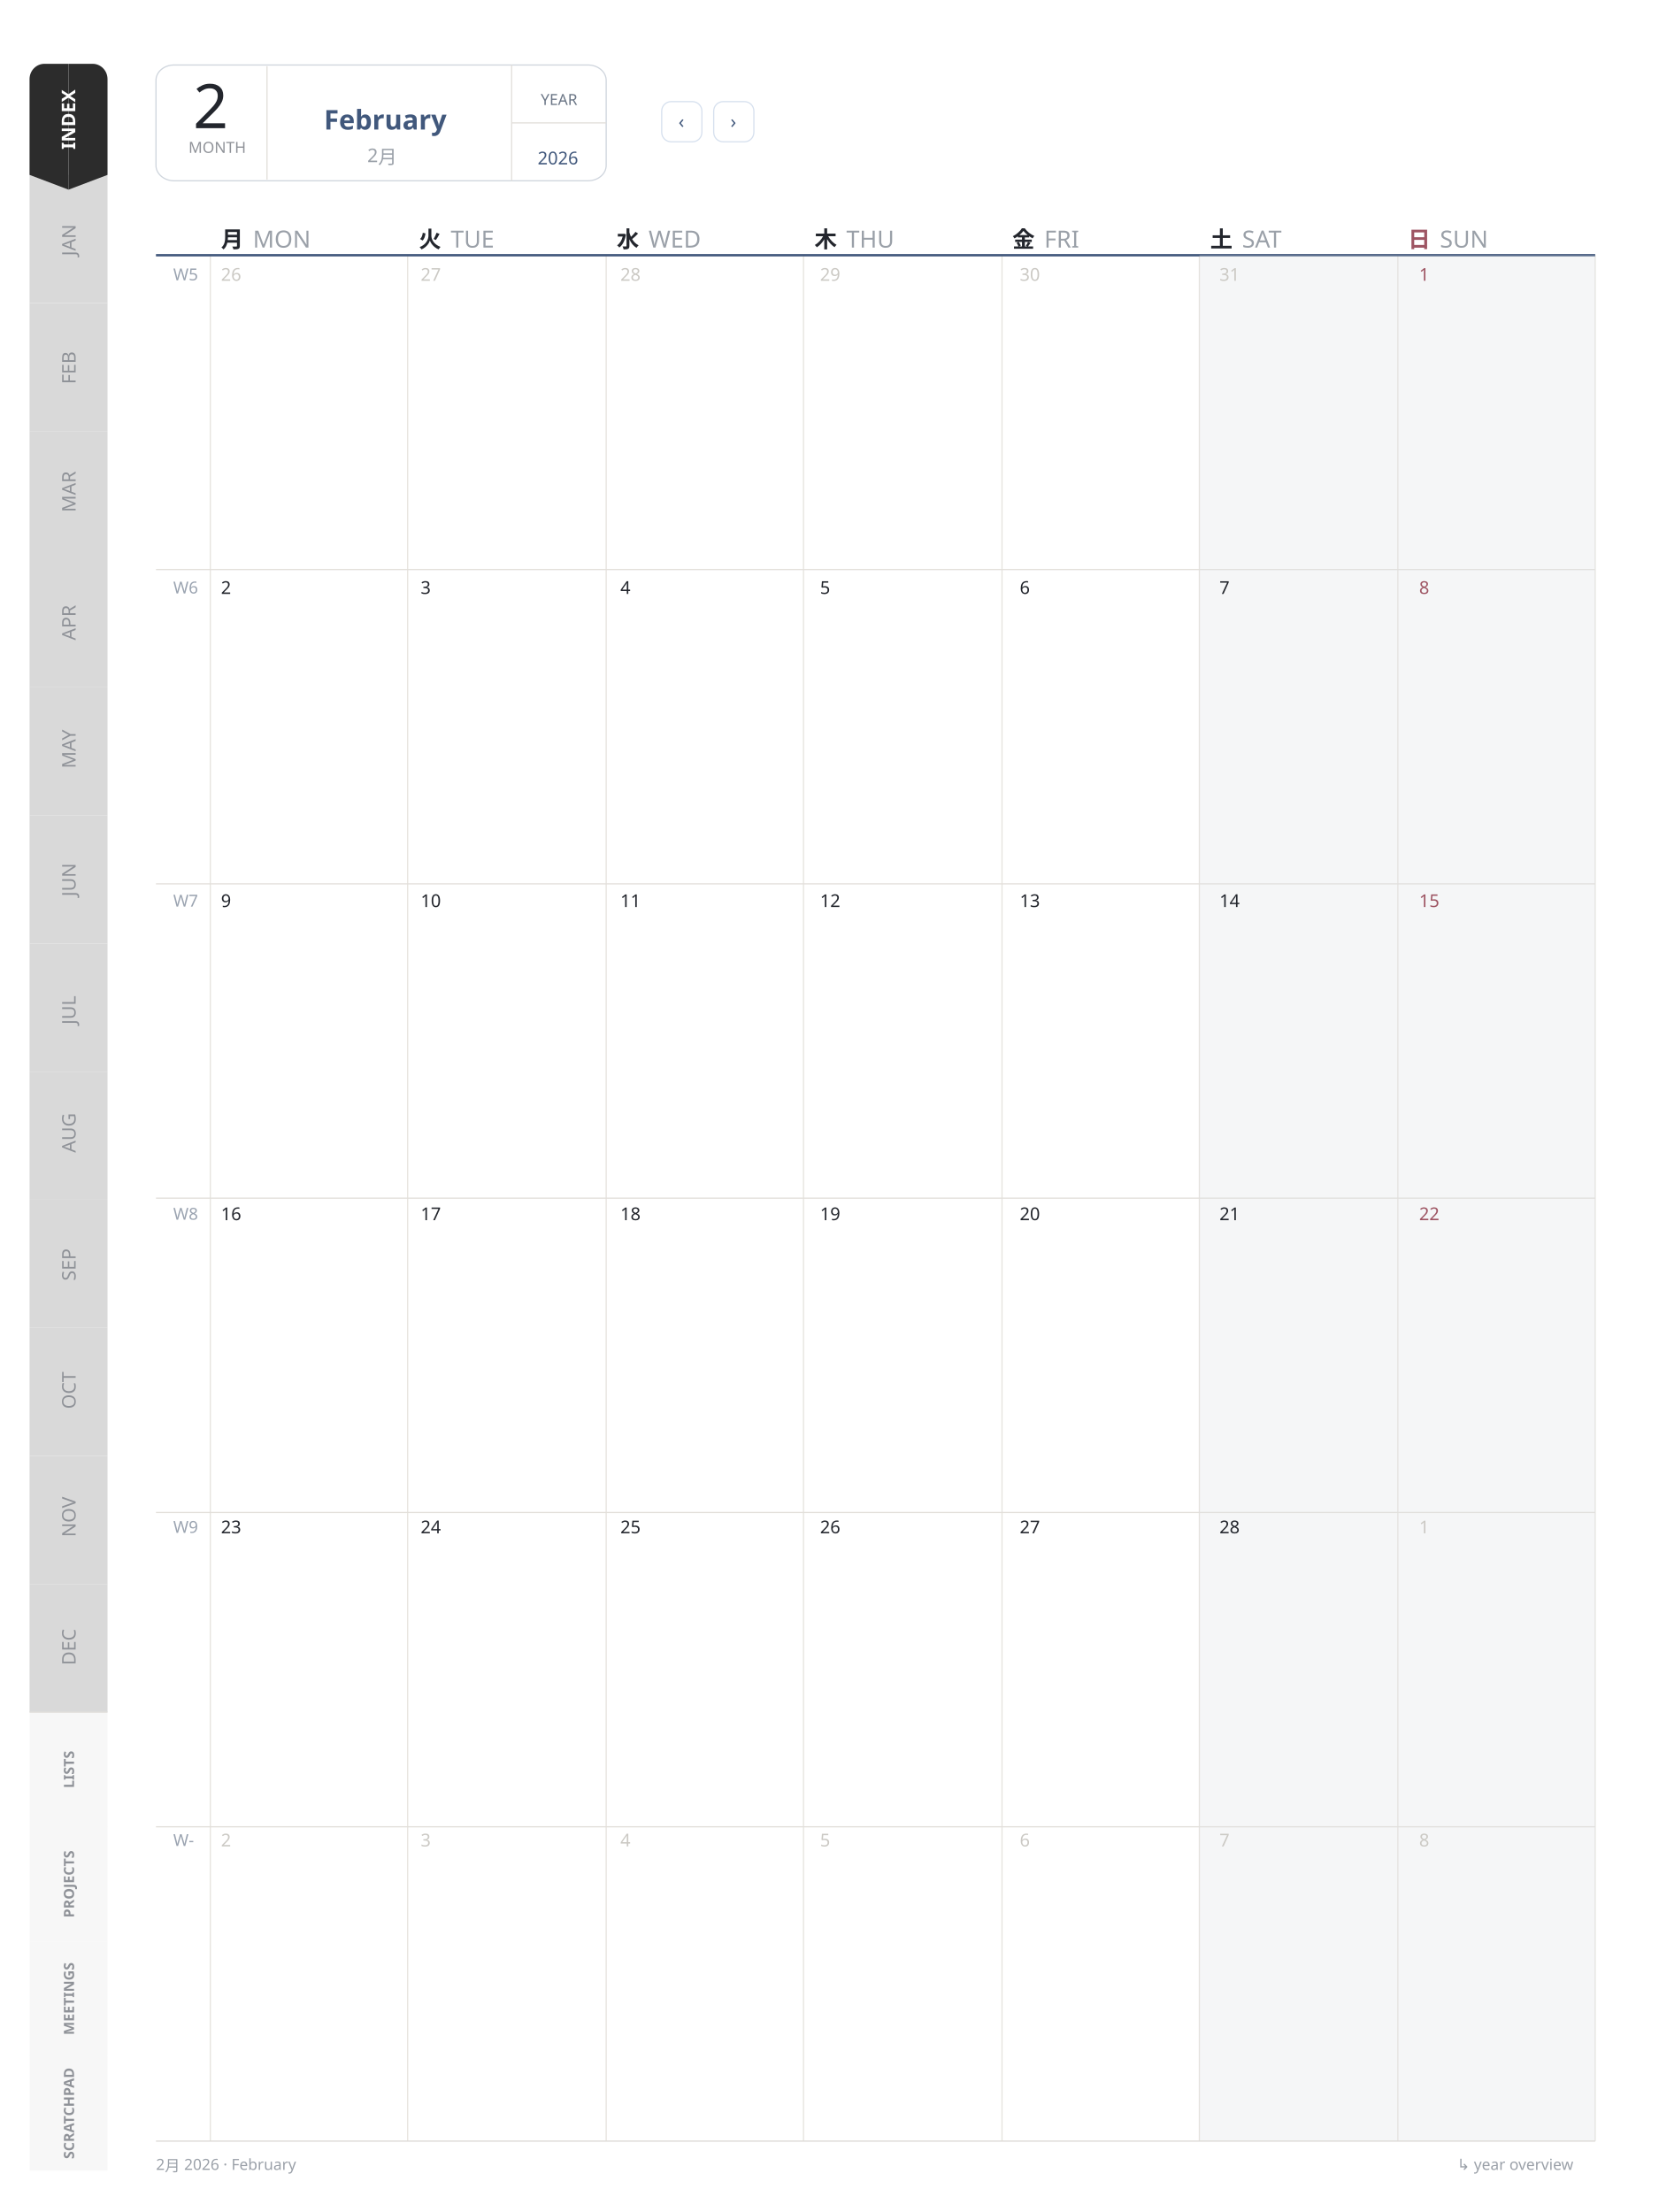
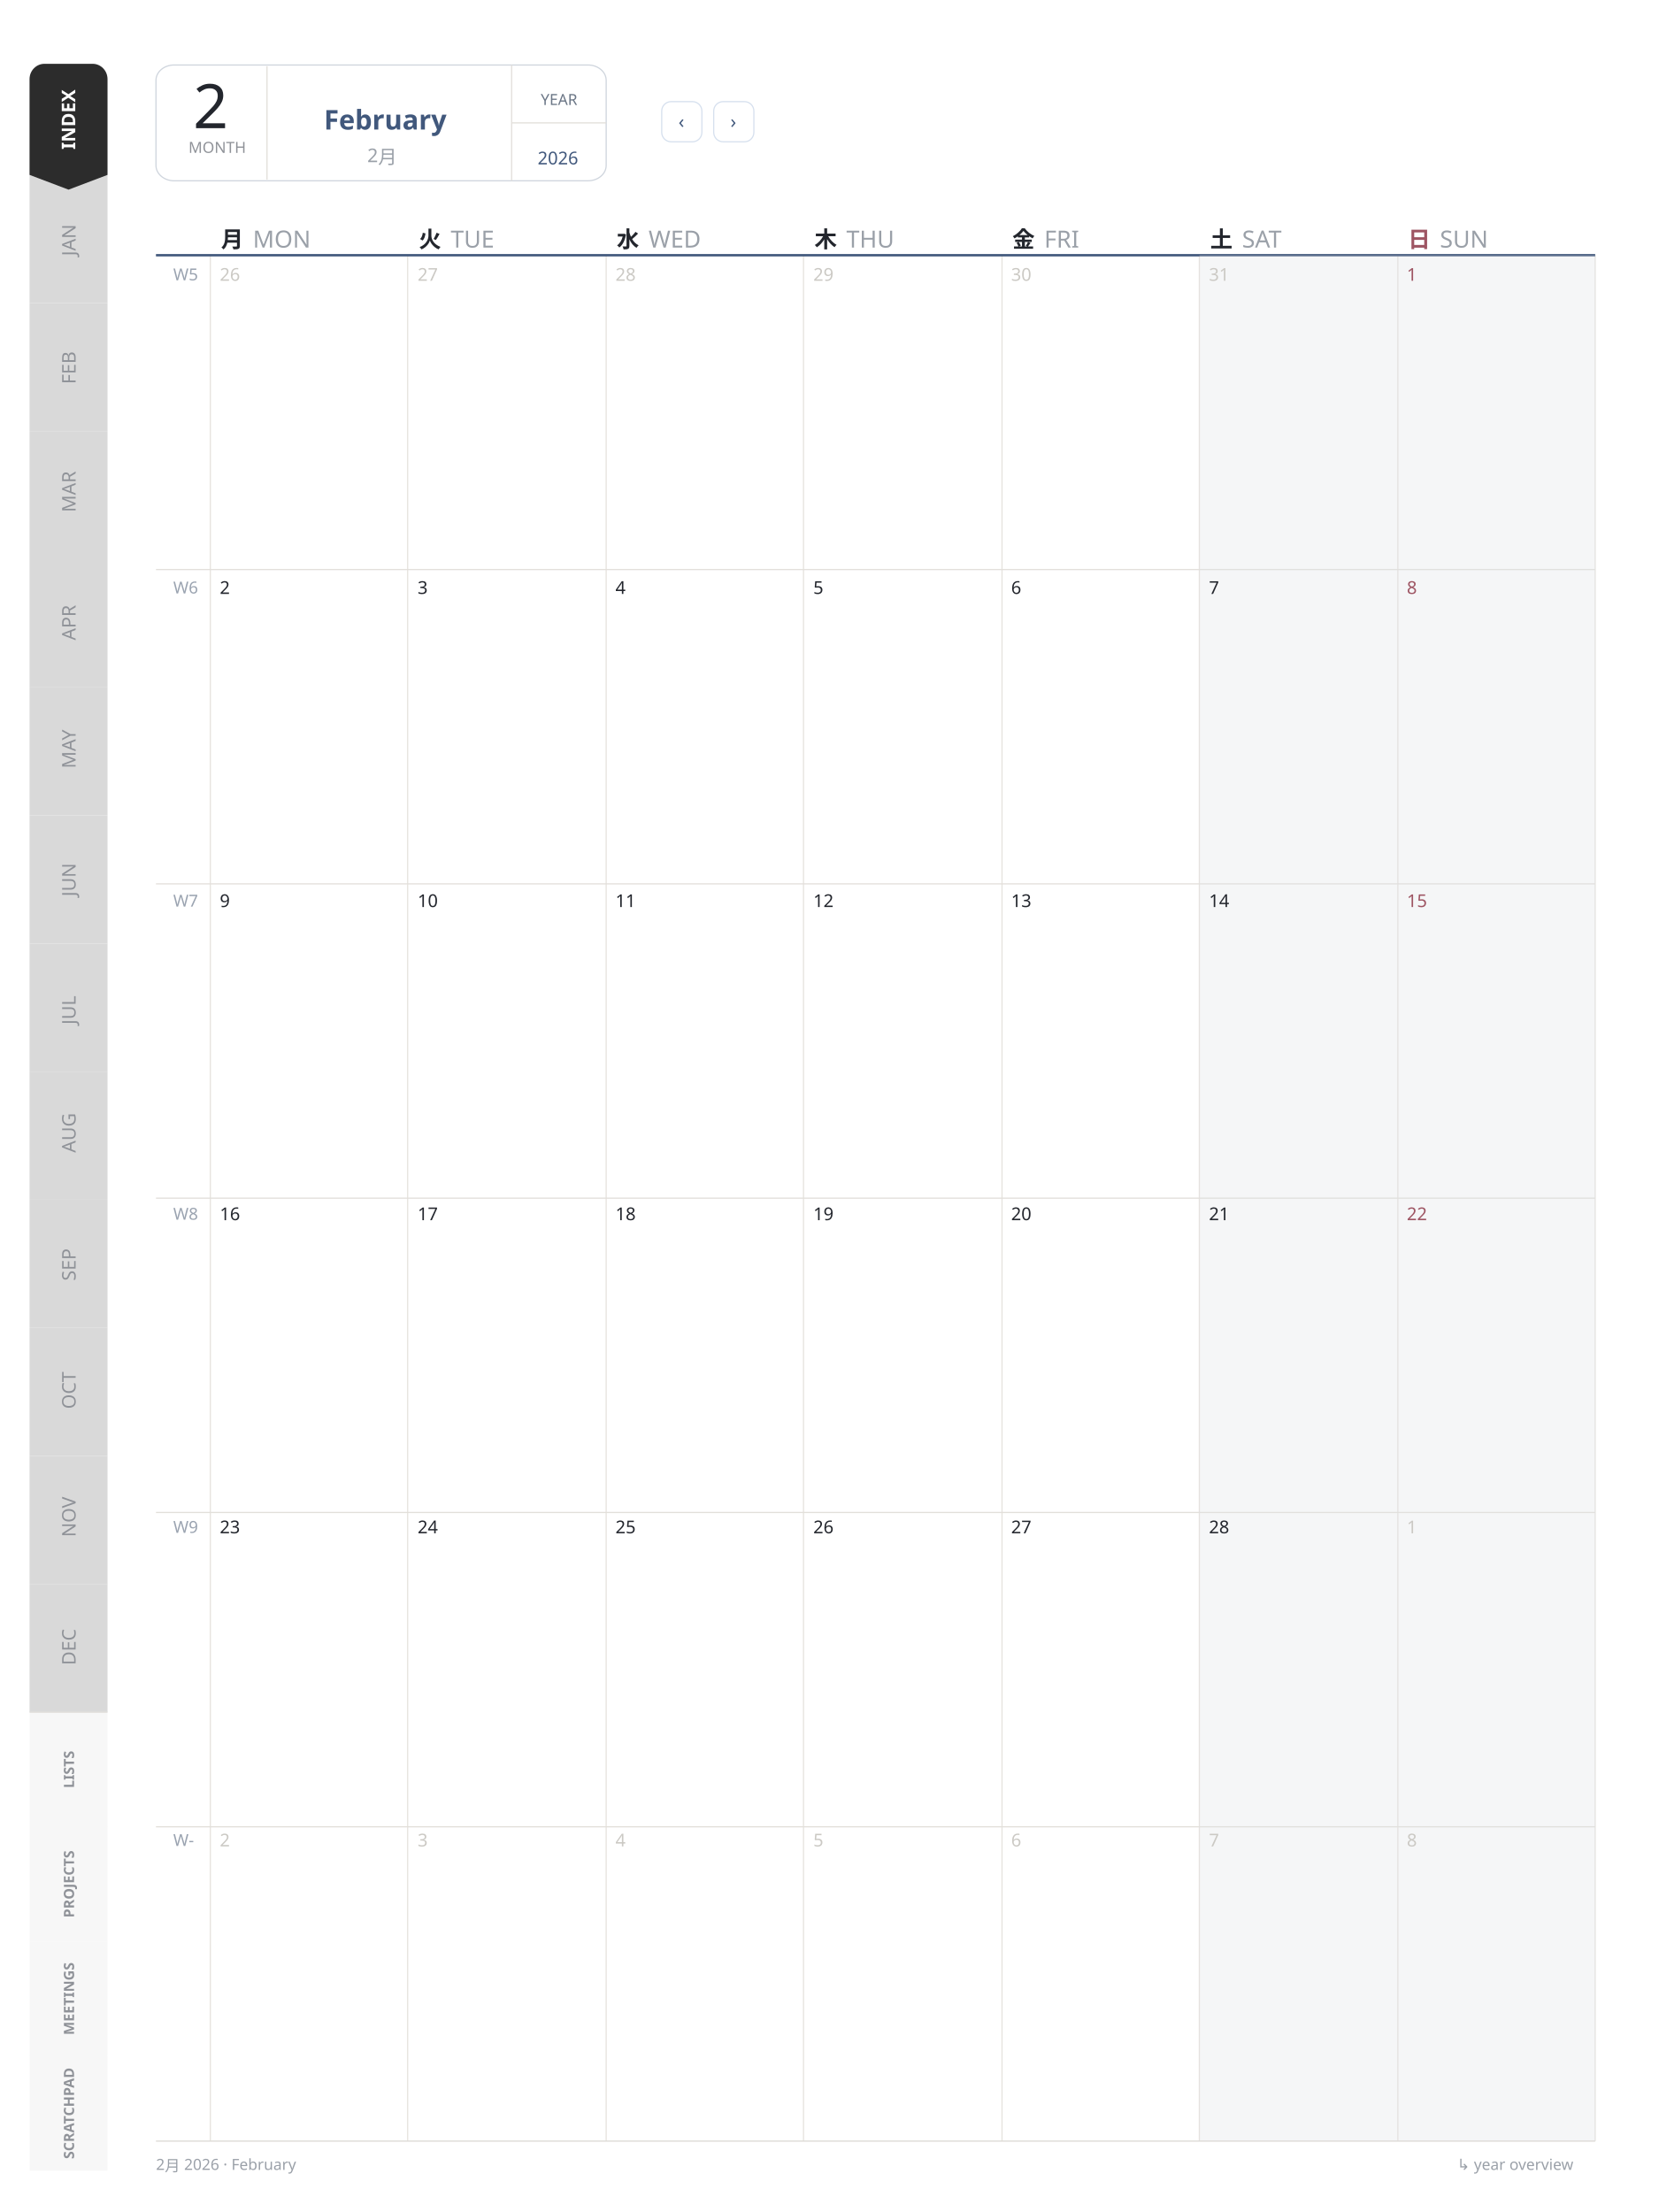
<svg xmlns="http://www.w3.org/2000/svg" width="1404" height="1872" viewBox="0 0 1404 1872" fill="none">
  <rect width="1404" height="1872" fill="#1E1E1E" />
  <g id="02-month" clip-path="url(#clip0_0_1)">
    <path id="page-bg" d="M1404 0H0V1872H1404V0Z" fill="white" />
    <g id="background">
      <g id="month-vertical-rules">
        <path id="Vector" d="M178 216V1812" stroke="#E6E3DE" />
        <path id="Vector_2" d="M345 216V1812" stroke="#E6E3DE" />
        <path id="Vector_3" d="M513 216V1812" stroke="#E6E3DE" />
        <path id="Vector_4" d="M680 216V1812" stroke="#E6E3DE" />
        <path id="Vector_5" d="M848 216V1812" stroke="#E6E3DE" />
        <path id="Vector_6" d="M1015 216V1812" stroke="#E6E3DE" />
        <path id="Vector_7" d="M1183 216V1812" stroke="#E6E3DE" />
        <path id="Vector_8" d="M1350 216V1812" stroke="#E6E3DE" />
      </g>
      <g id="month-horizontal-rules">
        <path id="Vector_9" d="M132 216H1350" stroke="#E2DFDA" />
        <path id="Vector_10" d="M132 482H1350" stroke="#E2DFDA" />
        <path id="Vector_11" d="M132 748H1350" stroke="#E2DFDA" />
        <path id="Vector_12" d="M132 1014H1350" stroke="#E2DFDA" />
        <path id="Vector_13" d="M132 1280H1350" stroke="#E2DFDA" />
        <path id="Vector_14" d="M132 1546H1350" stroke="#E2DFDA" />
      </g>
      <g id="month-weekday-header">
        <path id="Vector_15" d="M132 216H1350" stroke="#41587C" stroke-width="2" />
        <text id="æ" fill="#23262D" style="white-space: pre" xml:space="preserve" font-family="Noto Sans" font-size="19" font-weight="bold" letter-spacing="0em">
          <tspan x="187" y="209.372">月</tspan>
        </text>
        <text id="MON" fill="#9AA0A8" style="white-space: pre" xml:space="preserve" font-family="IBM Plex Mono" font-size="20" letter-spacing="0em">
          <tspan x="214" y="209.5">MON</tspan>
        </text>
        <text id="ç«" fill="#23262D" style="white-space: pre" xml:space="preserve" font-family="Noto Sans" font-size="19" font-weight="bold" letter-spacing="0em">
          <tspan x="354.429" y="209.372">火</tspan>
        </text>
        <text id="TUE" fill="#9AA0A8" style="white-space: pre" xml:space="preserve" font-family="IBM Plex Mono" font-size="20" letter-spacing="0em">
          <tspan x="381.429" y="209.5">TUE</tspan>
        </text>
        <text id="æ°´" fill="#23262D" style="white-space: pre" xml:space="preserve" font-family="Noto Sans" font-size="19" font-weight="bold" letter-spacing="0em">
          <tspan x="521.857" y="209.372">水</tspan>
        </text>
        <text id="WED" fill="#9AA0A8" style="white-space: pre" xml:space="preserve" font-family="IBM Plex Mono" font-size="20" letter-spacing="0em">
          <tspan x="548.857" y="209.5">WED</tspan>
        </text>
        <text id="æ¨" fill="#23262D" style="white-space: pre" xml:space="preserve" font-family="Noto Sans" font-size="19" font-weight="bold" letter-spacing="0em">
          <tspan x="689.286" y="209.372">木</tspan>
        </text>
        <text id="THU" fill="#9AA0A8" style="white-space: pre" xml:space="preserve" font-family="IBM Plex Mono" font-size="20" letter-spacing="0em">
          <tspan x="716.286" y="209.5">THU</tspan>
        </text>
        <text id="é" fill="#23262D" style="white-space: pre" xml:space="preserve" font-family="Noto Sans" font-size="19" font-weight="bold" letter-spacing="0em">
          <tspan x="856.714" y="209.372">金</tspan>
        </text>
        <text id="FRI" fill="#9AA0A8" style="white-space: pre" xml:space="preserve" font-family="IBM Plex Mono" font-size="20" letter-spacing="0em">
          <tspan x="883.714" y="209.5">FRI</tspan>
        </text>
        <text id="å" fill="#23262D" style="white-space: pre" xml:space="preserve" font-family="Noto Sans" font-size="19" font-weight="bold" letter-spacing="0em">
          <tspan x="1024.14" y="209.372">土</tspan>
        </text>
        <text id="SAT" fill="#9AA0A8" style="white-space: pre" xml:space="preserve" font-family="IBM Plex Mono" font-size="20" letter-spacing="0em">
          <tspan x="1051.14" y="209.5">SAT</tspan>
        </text>
        <text id="æ¥" fill="#9E5563" style="white-space: pre" xml:space="preserve" font-family="Noto Sans" font-size="19" font-weight="bold" letter-spacing="0em">
          <tspan x="1191.57" y="209.372">日</tspan>
        </text>
        <text id="SUN" fill="#9AA0A8" style="white-space: pre" xml:space="preserve" font-family="IBM Plex Mono" font-size="20" letter-spacing="0em">
          <tspan x="1218.57" y="209.5">SUN</tspan>
        </text>
      </g>
      <path id="month-weekend-cols" opacity="0.3" d="M1350 216H1015V1812H1350V216Z" fill="#DDE0E5" />
      <g id="rail">
        <g id="rail-months-bg">
          <rect id="rail-month-01-bg" x="25" y="148" width="66" height="108.417" fill="#D9D9D9" />
          <rect id="rail-month-02-bg" x="25" y="256.417" width="66" height="108.417" fill="#D9D9D9" />
          <rect id="rail-month-03-bg" x="25" y="364.833" width="66" height="108.417" fill="#D9D9D9" />
          <rect id="rail-month-04-bg" x="25" y="473.25" width="66" height="108.417" fill="#D9D9D9" />
          <rect id="rail-month-05-bg" x="25" y="581.667" width="66" height="108.417" fill="#D9D9D9" />
          <rect id="rail-month-06-bg" x="25" y="690.083" width="66" height="108.417" fill="#D9D9D9" />
          <rect id="rail-month-07-bg" x="25" y="798.5" width="66" height="108.417" fill="#D9D9D9" />
          <rect id="rail-month-08-bg" x="25" y="906.917" width="66" height="108.417" fill="#D9D9D9" />
          <rect id="rail-month-09-bg" x="25" y="1015.33" width="66" height="108.417" fill="#D9D9D9" />
          <rect id="rail-month-10-bg" x="25" y="1123.75" width="66" height="108.417" fill="#D9D9D9" />
          <rect id="rail-month-11-bg" x="25" y="1232.17" width="66" height="108.417" fill="#D9D9D9" />
          <rect id="rail-month-12-bg" x="25" y="1340.58" width="66" height="108.417" fill="#D9D9D9" />
        </g>
        <g id="rail-months">
          <text id="rail-month-01" transform="matrix(0 -1 1 0 25 256.417)" fill="#8F9298" style="white-space: pre" xml:space="preserve" font-family="IBM Plex Mono" font-size="16" letter-spacing="0em">
            <tspan x="39.818" y="39">JAN</tspan>
          </text>
          <text id="rail-month-02" transform="matrix(0 -1 1 0 25 364.833)" fill="#8F9298" style="white-space: pre" xml:space="preserve" font-family="IBM Plex Mono" font-size="16" letter-spacing="0em">
            <tspan x="39.818" y="39">FEB</tspan>
          </text>
          <text id="rail-month-03" transform="matrix(0 -1 1 0 25 473.25)" fill="#8F9298" style="white-space: pre" xml:space="preserve" font-family="IBM Plex Mono" font-size="16" letter-spacing="0em">
            <tspan x="39.818" y="39">MAR</tspan>
          </text>
          <text id="rail-month-04" transform="matrix(0 -1 1 0 25 581.667)" fill="#8F9298" style="white-space: pre" xml:space="preserve" font-family="IBM Plex Mono" font-size="16" letter-spacing="0em">
            <tspan x="39.818" y="39">APR</tspan>
          </text>
          <text id="rail-month-05" transform="matrix(0 -1 1 0 25 690.083)" fill="#8F9298" style="white-space: pre" xml:space="preserve" font-family="IBM Plex Mono" font-size="16" letter-spacing="0em">
            <tspan x="39.818" y="39">MAY</tspan>
          </text>
          <text id="rail-month-06" transform="matrix(0 -1 1 0 25 798.5)" fill="#8F9298" style="white-space: pre" xml:space="preserve" font-family="IBM Plex Mono" font-size="16" letter-spacing="0em">
            <tspan x="39.818" y="39">JUN</tspan>
          </text>
          <text id="rail-month-07" transform="matrix(0 -1 1 0 25 906.917)" fill="#8F9298" style="white-space: pre" xml:space="preserve" font-family="IBM Plex Mono" font-size="16" letter-spacing="0em">
            <tspan x="39.818" y="39">JUL</tspan>
          </text>
          <text id="rail-month-08" transform="matrix(0 -1 1 0 25 1015.33)" fill="#8F9298" style="white-space: pre" xml:space="preserve" font-family="IBM Plex Mono" font-size="16" letter-spacing="0em">
            <tspan x="39.818" y="39">AUG</tspan>
          </text>
          <text id="rail-month-09" transform="matrix(0 -1 1 0 25 1123.75)" fill="#8F9298" style="white-space: pre" xml:space="preserve" font-family="IBM Plex Mono" font-size="16" letter-spacing="0em">
            <tspan x="39.818" y="39">SEP</tspan>
          </text>
          <text id="rail-month-10" transform="matrix(0 -1 1 0 25 1232.17)" fill="#8F9298" style="white-space: pre" xml:space="preserve" font-family="IBM Plex Mono" font-size="16" letter-spacing="0em">
            <tspan x="39.818" y="39">OCT</tspan>
          </text>
          <text id="rail-month-11" transform="matrix(0 -1 1 0 25 1340.58)" fill="#8F9298" style="white-space: pre" xml:space="preserve" font-family="IBM Plex Mono" font-size="16" letter-spacing="0em">
            <tspan x="39.818" y="39">NOV</tspan>
          </text>
          <text id="rail-month-12" transform="matrix(0 -1 1 0 25 1449)" fill="#8F9298" style="white-space: pre" xml:space="preserve" font-family="IBM Plex Mono" font-size="16" letter-spacing="0em">
            <tspan x="39.818" y="39">DEC</tspan>
          </text>
        </g>
-         <g id="rail-index-chip">
-           <g id="Vector_16">
-             <path d="M25 148L58 160.5V54H37.5C31 54 25 59.5 25 67V148Z" fill="#2C2C2C" />
-             <path d="M91 148L58 160.5V54H78.5C85 54 91 59.5 91 67V148Z" fill="#2C2C2C" />
-           </g>
-           <text id="rail-index-label" transform="matrix(0 -1 1 0 44.9048 127.388)" fill="white" style="white-space: pre" xml:space="preserve" font-family="Noto Sans" font-size="16" font-weight="bold" letter-spacing="0em">
-             <tspan x="0.842" y="18.779">INDEX</tspan>
-           </text>
-         </g>
-         <path id="Vector_17" d="M25 1449H91" stroke="#E2DFDA" />
+         <path id="Vector_16" d="M25 1449H91" stroke="#E2DFDA" />
        <g id="rail-sections-bg">
          <rect id="rail-section-4-bg" opacity="0.2" x="25" y="1740" width="66" height="97" fill="#D9D9D9" />
          <rect id="rail-section-3-bg" opacity="0.2" x="25" y="1643" width="66" height="97" fill="#D9D9D9" />
          <rect id="rail-section-2-bg" opacity="0.2" x="25" y="1546" width="66" height="97" fill="#D9D9D9" />
          <rect id="rail-section-1-bg" opacity="0.2" x="25" y="1449" width="66" height="97" fill="#D9D9D9" />
        </g>
        <g id="rail-sections">
          <text id="rail-section-1" transform="matrix(0 -1 1 0 25 1546)" fill="#8F9298" style="white-space: pre" xml:space="preserve" font-family="Noto Sans" font-size="12" font-weight="bold" letter-spacing="0em">
            <tspan x="32.691" y="37.656">LISTS</tspan>
          </text>
          <text id="rail-section-2" transform="matrix(0 -1 1 0 25 1643)" fill="#8F9298" style="white-space: pre" xml:space="preserve" font-family="Noto Sans" font-size="12" font-weight="bold" letter-spacing="0em">
            <tspan x="20.053" y="37.656">PROJECTS</tspan>
          </text>
          <text id="rail-section-3" transform="matrix(0 -1 1 0 25 1740)" fill="#8F9298" style="white-space: pre" xml:space="preserve" font-family="Noto Sans" font-size="12" font-weight="bold" letter-spacing="0em">
            <tspan x="17.791" y="37.656">MEETINGS</tspan>
          </text>
          <text id="rail-section-4" transform="matrix(0 -1 1 0 25 1837)" fill="#8F9298" style="white-space: pre" xml:space="preserve" font-family="Noto Sans" font-size="12" font-weight="bold" letter-spacing="0em">
            <tspan x="9.875" y="37.656">SCRATCHPAD</tspan>
          </text>
        </g>
+         <g id="rail-index-chip">
+           <path id="Vector_17" d="M58 160.5L25 148V67C25 59.5 31 54 37.5 54H58H78.5C85 54 91 59.5 91 67V148L58 160.5Z" fill="#2C2C2C" />
+           <text id="rail-index-label" transform="matrix(0 -1 1 0 44.9048 127.388)" fill="white" style="white-space: pre" xml:space="preserve" font-family="Noto Sans" font-size="16" font-weight="bold" letter-spacing="0em">
+             <tspan x="0.842" y="18.779">INDEX</tspan>
+           </text>
+         </g>
      </g>
      <g id="hdr-layout">
        <path id="hdr-datebox-frame" d="M497.618 55H147.382C138.887 55 132 60.82 132 68V140C132 147.18 138.887 153 147.382 153H497.618C506.113 153 513 147.18 513 140V68C513 60.82 506.113 55 497.618 55Z" stroke="#CFD5DD" />
        <path id="Vector_18" d="M225.957 56V152" stroke="#E2DFDA" />
        <path id="Vector_19" d="M433 55V153" stroke="#E2DFDA" />
        <path id="Vector_20" d="M433 104H513" stroke="#E2DFDA" />
      </g>
    </g>
    <g id="var-ink">
      <g id="hdr-meta">
        <text id="hdr-big-label" fill="#8F9298" style="white-space: pre" xml:space="preserve" font-family="IBM Plex Mono" font-size="13" letter-spacing="0em">
          <tspan x="159.513" y="129.375">MONTH</tspan>
        </text>
        <text id="hdr-meta-top" fill="#6B7686" style="white-space: pre" xml:space="preserve" font-family="IBM Plex Mono" font-size="13" letter-spacing="0em">
          <tspan x="457.638" y="88.875">YEAR</tspan>
        </text>
        <text id="hdr-month-name" fill="#41587C" style="white-space: pre" xml:space="preserve" font-family="IBM Plex Mono" font-size="23" font-weight="bold" letter-spacing="0em">
          <tspan x="274.16" y="109.625">February</tspan>
        </text>
        <text id="hdr-month-jp" fill="#9AA0A8" style="white-space: pre" xml:space="preserve" font-family="Noto Sans" font-size="16" letter-spacing="0em">
          <tspan x="310.822" y="137.208">2月</tspan>
        </text>
        <text id="hdr-meta-bottom" fill="#41587C" style="white-space: pre" xml:space="preserve" font-family="IBM Plex Mono" font-size="15" letter-spacing="0em">
          <tspan x="455.012" y="139.125">2026</tspan>
        </text>
        <text id="hdr-big" fill="#23262D" style="white-space: pre" xml:space="preserve" font-family="IBM Plex Mono" font-size="52" letter-spacing="0em">
          <tspan x="163.41" y="108.5">2</tspan>
        </text>
      </g>
      <g id="hdr-nav">
        <path id="hdr-nav-prev-bg" d="M586 86H568C563.582 86 560 89.582 560 94V112C560 116.418 563.582 120 568 120H586C590.418 120 594 116.418 594 112V94C594 89.582 590.418 86 586 86Z" stroke="#D6E0EE" />
        <text id="â¹" fill="#41587C" style="white-space: pre" xml:space="preserve" font-family="Noto Sans" font-size="16" letter-spacing="0em">
          <tspan x="574.133" y="108.424">‹</tspan>
        </text>
        <path id="hdr-nav-next-bg" d="M630 86H612C607.582 86 604 89.582 604 94V112C604 116.418 607.582 120 612 120H630C634.418 120 638 116.418 638 112V94C638 89.582 634.418 86 630 86Z" stroke="#D6E0EE" />
        <text id="âº" fill="#41587C" style="white-space: pre" xml:space="preserve" font-family="Noto Sans" font-size="16" letter-spacing="0em">
          <tspan x="618.133" y="108.424">›</tspan>
        </text>
      </g>
      <g id="footer-rule">
        <path id="Vector_21" d="M132 1812H1350" stroke="#DCD9D4" />
      </g>
      <g id="month-weeknums">
        <text id="mrow-1-weeknum" fill="#9AA3B0" style="white-space: pre" xml:space="preserve" font-family="IBM Plex Mono" font-size="14" letter-spacing="0em">
          <tspan x="146.605" y="237.25">W5</tspan>
        </text>
        <text id="mrow-2-weeknum" fill="#9AA3B0" style="white-space: pre" xml:space="preserve" font-family="IBM Plex Mono" font-size="14" letter-spacing="0em">
          <tspan x="146.605" y="502.25">W6</tspan>
        </text>
        <text id="mrow-3-weeknum" fill="#9AA3B0" style="white-space: pre" xml:space="preserve" font-family="IBM Plex Mono" font-size="14" letter-spacing="0em">
          <tspan x="146.605" y="767.25">W7</tspan>
        </text>
        <text id="mrow-4-weeknum" fill="#9AA3B0" style="white-space: pre" xml:space="preserve" font-family="IBM Plex Mono" font-size="14" letter-spacing="0em">
          <tspan x="146.605" y="1032.25">W8</tspan>
        </text>
        <text id="mrow-5-weeknum" fill="#9AA3B0" style="white-space: pre" xml:space="preserve" font-family="IBM Plex Mono" font-size="14" letter-spacing="0em">
          <tspan x="146.605" y="1297.25">W9</tspan>
        </text>
        <text id="mrow-6-weeknum" fill="#9AA3B0" style="white-space: pre" xml:space="preserve" font-family="IBM Plex Mono" font-size="14" letter-spacing="0em">
          <tspan x="146.605" y="1562.25">W-</tspan>
        </text>
      </g>
      <g id="month-nums">
        <text id="mcell-r1c1-num" fill="#CBC9C4" style="white-space: pre" xml:space="preserve" font-family="IBM Plex Mono" font-size="15" letter-spacing="0em">
-           <tspan x="187" y="237.625">26</tspan>
+           <tspan x="186" y="237.625">26</tspan>
        </text>
        <text id="mcell-r1c2-num" fill="#CBC9C4" style="white-space: pre" xml:space="preserve" font-family="IBM Plex Mono" font-size="15" letter-spacing="0em">
-           <tspan x="356" y="237.625">27</tspan>
+           <tspan x="353.429" y="237.625">27</tspan>
        </text>
        <text id="mcell-r1c3-num" fill="#CBC9C4" style="white-space: pre" xml:space="preserve" font-family="IBM Plex Mono" font-size="15" letter-spacing="0em">
-           <tspan x="525" y="237.625">28</tspan>
+           <tspan x="520.857" y="237.625">28</tspan>
        </text>
        <text id="mcell-r1c4-num" fill="#CBC9C4" style="white-space: pre" xml:space="preserve" font-family="IBM Plex Mono" font-size="15" letter-spacing="0em">
-           <tspan x="694" y="237.625">29</tspan>
+           <tspan x="688.286" y="237.625">29</tspan>
        </text>
        <text id="mcell-r1c5-num" fill="#CBC9C4" style="white-space: pre" xml:space="preserve" font-family="IBM Plex Mono" font-size="15" letter-spacing="0em">
-           <tspan x="863" y="237.625">30</tspan>
+           <tspan x="855.714" y="237.625">30</tspan>
        </text>
        <text id="mcell-r1c6-num" fill="#CBC9C4" style="white-space: pre" xml:space="preserve" font-family="IBM Plex Mono" font-size="15" letter-spacing="0em">
-           <tspan x="1032" y="237.625">31</tspan>
+           <tspan x="1023.14" y="237.625">31</tspan>
        </text>
        <text id="mcell-r1c7-num" fill="#9E5563" style="white-space: pre" xml:space="preserve" font-family="IBM Plex Mono" font-size="15" letter-spacing="0em">
-           <tspan x="1201" y="237.625">1</tspan>
+           <tspan x="1190.57" y="237.625">1</tspan>
        </text>
        <text id="mcell-r2c1-num" fill="#23262D" style="white-space: pre" xml:space="preserve" font-family="IBM Plex Mono" font-size="15" letter-spacing="0em">
-           <tspan x="187" y="502.625">2</tspan>
+           <tspan x="186" y="502.625">2</tspan>
        </text>
        <text id="mcell-r2c2-num" fill="#23262D" style="white-space: pre" xml:space="preserve" font-family="IBM Plex Mono" font-size="15" letter-spacing="0em">
-           <tspan x="356" y="502.625">3</tspan>
+           <tspan x="353.429" y="502.625">3</tspan>
        </text>
        <text id="mcell-r2c3-num" fill="#23262D" style="white-space: pre" xml:space="preserve" font-family="IBM Plex Mono" font-size="15" letter-spacing="0em">
-           <tspan x="525" y="502.625">4</tspan>
+           <tspan x="520.857" y="502.625">4</tspan>
        </text>
        <text id="mcell-r2c4-num" fill="#23262D" style="white-space: pre" xml:space="preserve" font-family="IBM Plex Mono" font-size="15" letter-spacing="0em">
-           <tspan x="694" y="502.625">5</tspan>
+           <tspan x="688.286" y="502.625">5</tspan>
        </text>
        <text id="mcell-r2c5-num" fill="#23262D" style="white-space: pre" xml:space="preserve" font-family="IBM Plex Mono" font-size="15" letter-spacing="0em">
-           <tspan x="863" y="502.625">6</tspan>
+           <tspan x="855.714" y="502.625">6</tspan>
        </text>
        <text id="mcell-r2c6-num" fill="#23262D" style="white-space: pre" xml:space="preserve" font-family="IBM Plex Mono" font-size="15" letter-spacing="0em">
-           <tspan x="1032" y="502.625">7</tspan>
+           <tspan x="1023.14" y="502.625">7</tspan>
        </text>
        <text id="mcell-r2c7-num" fill="#9E5563" style="white-space: pre" xml:space="preserve" font-family="IBM Plex Mono" font-size="15" letter-spacing="0em">
-           <tspan x="1201" y="502.625">8</tspan>
+           <tspan x="1190.57" y="502.625">8</tspan>
        </text>
        <text id="mcell-r3c1-num" fill="#23262D" style="white-space: pre" xml:space="preserve" font-family="IBM Plex Mono" font-size="15" letter-spacing="0em">
-           <tspan x="187" y="767.625">9</tspan>
+           <tspan x="186" y="767.625">9</tspan>
        </text>
        <text id="mcell-r3c2-num" fill="#23262D" style="white-space: pre" xml:space="preserve" font-family="IBM Plex Mono" font-size="15" letter-spacing="0em">
-           <tspan x="356" y="767.625">10</tspan>
+           <tspan x="353.429" y="767.625">10</tspan>
        </text>
        <text id="mcell-r3c3-num" fill="#23262D" style="white-space: pre" xml:space="preserve" font-family="IBM Plex Mono" font-size="15" letter-spacing="0em">
-           <tspan x="525" y="767.625">11</tspan>
+           <tspan x="520.857" y="767.625">11</tspan>
        </text>
        <text id="mcell-r3c4-num" fill="#23262D" style="white-space: pre" xml:space="preserve" font-family="IBM Plex Mono" font-size="15" letter-spacing="0em">
-           <tspan x="694" y="767.625">12</tspan>
+           <tspan x="688.286" y="767.625">12</tspan>
        </text>
        <text id="mcell-r3c5-num" fill="#23262D" style="white-space: pre" xml:space="preserve" font-family="IBM Plex Mono" font-size="15" letter-spacing="0em">
-           <tspan x="863" y="767.625">13</tspan>
+           <tspan x="855.714" y="767.625">13</tspan>
        </text>
        <text id="mcell-r3c6-num" fill="#23262D" style="white-space: pre" xml:space="preserve" font-family="IBM Plex Mono" font-size="15" letter-spacing="0em">
-           <tspan x="1032" y="767.625">14</tspan>
+           <tspan x="1023.14" y="767.625">14</tspan>
        </text>
        <text id="mcell-r3c7-num" fill="#9E5563" style="white-space: pre" xml:space="preserve" font-family="IBM Plex Mono" font-size="15" letter-spacing="0em">
-           <tspan x="1201" y="767.625">15</tspan>
+           <tspan x="1190.57" y="767.625">15</tspan>
        </text>
        <text id="mcell-r4c1-num" fill="#23262D" style="white-space: pre" xml:space="preserve" font-family="IBM Plex Mono" font-size="15" letter-spacing="0em">
-           <tspan x="187" y="1032.62">16</tspan>
+           <tspan x="186" y="1032.62">16</tspan>
        </text>
        <text id="mcell-r4c2-num" fill="#23262D" style="white-space: pre" xml:space="preserve" font-family="IBM Plex Mono" font-size="15" letter-spacing="0em">
-           <tspan x="356" y="1032.62">17</tspan>
+           <tspan x="353.429" y="1032.62">17</tspan>
        </text>
        <text id="mcell-r4c3-num" fill="#23262D" style="white-space: pre" xml:space="preserve" font-family="IBM Plex Mono" font-size="15" letter-spacing="0em">
-           <tspan x="525" y="1032.62">18</tspan>
+           <tspan x="520.857" y="1032.62">18</tspan>
        </text>
        <text id="mcell-r4c4-num" fill="#23262D" style="white-space: pre" xml:space="preserve" font-family="IBM Plex Mono" font-size="15" letter-spacing="0em">
-           <tspan x="694" y="1032.62">19</tspan>
+           <tspan x="688.286" y="1032.62">19</tspan>
        </text>
        <text id="mcell-r4c5-num" fill="#23262D" style="white-space: pre" xml:space="preserve" font-family="IBM Plex Mono" font-size="15" letter-spacing="0em">
-           <tspan x="863" y="1032.62">20</tspan>
+           <tspan x="855.714" y="1032.62">20</tspan>
        </text>
        <text id="mcell-r4c6-num" fill="#23262D" style="white-space: pre" xml:space="preserve" font-family="IBM Plex Mono" font-size="15" letter-spacing="0em">
-           <tspan x="1032" y="1032.62">21</tspan>
+           <tspan x="1023.14" y="1032.62">21</tspan>
        </text>
        <text id="mcell-r4c7-num" fill="#9E5563" style="white-space: pre" xml:space="preserve" font-family="IBM Plex Mono" font-size="15" letter-spacing="0em">
-           <tspan x="1201" y="1032.62">22</tspan>
+           <tspan x="1190.57" y="1032.62">22</tspan>
        </text>
        <text id="mcell-r5c1-num" fill="#23262D" style="white-space: pre" xml:space="preserve" font-family="IBM Plex Mono" font-size="15" letter-spacing="0em">
-           <tspan x="187" y="1297.62">23</tspan>
+           <tspan x="186" y="1297.62">23</tspan>
        </text>
        <text id="mcell-r5c2-num" fill="#23262D" style="white-space: pre" xml:space="preserve" font-family="IBM Plex Mono" font-size="15" letter-spacing="0em">
-           <tspan x="356" y="1297.62">24</tspan>
+           <tspan x="353.429" y="1297.62">24</tspan>
        </text>
        <text id="mcell-r5c3-num" fill="#23262D" style="white-space: pre" xml:space="preserve" font-family="IBM Plex Mono" font-size="15" letter-spacing="0em">
-           <tspan x="525" y="1297.62">25</tspan>
+           <tspan x="520.857" y="1297.62">25</tspan>
        </text>
        <text id="mcell-r5c4-num" fill="#23262D" style="white-space: pre" xml:space="preserve" font-family="IBM Plex Mono" font-size="15" letter-spacing="0em">
-           <tspan x="694" y="1297.62">26</tspan>
+           <tspan x="688.286" y="1297.62">26</tspan>
        </text>
        <text id="mcell-r5c5-num" fill="#23262D" style="white-space: pre" xml:space="preserve" font-family="IBM Plex Mono" font-size="15" letter-spacing="0em">
-           <tspan x="863" y="1297.62">27</tspan>
+           <tspan x="855.714" y="1297.62">27</tspan>
        </text>
        <text id="mcell-r5c6-num" fill="#23262D" style="white-space: pre" xml:space="preserve" font-family="IBM Plex Mono" font-size="15" letter-spacing="0em">
-           <tspan x="1032" y="1297.62">28</tspan>
+           <tspan x="1023.14" y="1297.62">28</tspan>
        </text>
        <text id="mcell-r5c7-num" fill="#CBC9C4" style="white-space: pre" xml:space="preserve" font-family="IBM Plex Mono" font-size="15" letter-spacing="0em">
-           <tspan x="1201" y="1297.62">1</tspan>
+           <tspan x="1190.57" y="1297.62">1</tspan>
        </text>
        <text id="mcell-r6c1-num" fill="#CBC9C4" style="white-space: pre" xml:space="preserve" font-family="IBM Plex Mono" font-size="15" letter-spacing="0em">
-           <tspan x="187" y="1562.62">2</tspan>
+           <tspan x="186" y="1562.62">2</tspan>
        </text>
        <text id="mcell-r6c2-num" fill="#CBC9C4" style="white-space: pre" xml:space="preserve" font-family="IBM Plex Mono" font-size="15" letter-spacing="0em">
-           <tspan x="356" y="1562.62">3</tspan>
+           <tspan x="353.429" y="1562.62">3</tspan>
        </text>
        <text id="mcell-r6c3-num" fill="#CBC9C4" style="white-space: pre" xml:space="preserve" font-family="IBM Plex Mono" font-size="15" letter-spacing="0em">
-           <tspan x="525" y="1562.62">4</tspan>
+           <tspan x="520.857" y="1562.62">4</tspan>
        </text>
        <text id="mcell-r6c4-num" fill="#CBC9C4" style="white-space: pre" xml:space="preserve" font-family="IBM Plex Mono" font-size="15" letter-spacing="0em">
-           <tspan x="694" y="1562.62">5</tspan>
+           <tspan x="688.286" y="1562.62">5</tspan>
        </text>
        <text id="mcell-r6c5-num" fill="#CBC9C4" style="white-space: pre" xml:space="preserve" font-family="IBM Plex Mono" font-size="15" letter-spacing="0em">
-           <tspan x="863" y="1562.62">6</tspan>
+           <tspan x="855.714" y="1562.62">6</tspan>
        </text>
        <text id="mcell-r6c6-num" fill="#CBC9C4" style="white-space: pre" xml:space="preserve" font-family="IBM Plex Mono" font-size="15" letter-spacing="0em">
-           <tspan x="1032" y="1562.62">7</tspan>
+           <tspan x="1023.14" y="1562.62">7</tspan>
        </text>
        <text id="mcell-r6c7-num" fill="#CBC9C4" style="white-space: pre" xml:space="preserve" font-family="IBM Plex Mono" font-size="15" letter-spacing="0em">
-           <tspan x="1201" y="1562.62">8</tspan>
+           <tspan x="1190.57" y="1562.62">8</tspan>
        </text>
      </g>
      <text id="footer-left" fill="#9AA0A8" style="white-space: pre" xml:space="preserve" font-family="IBM Plex Mono" font-size="13" letter-spacing="0em">
        <tspan x="132" y="1836.38">2月 2026 · February</tspan>
      </text>
      <text id="footer-right" fill="#9AA0A8" style="white-space: pre" xml:space="preserve" font-family="IBM Plex Mono" font-size="13" letter-spacing="0em">
        <tspan x="1233.08" y="1836.38">↳ year overview</tspan>
      </text>
    </g>
  </g>
  <defs>
    <clipPath id="clip0_0_1">
      <rect width="1404" height="1872" fill="white" />
    </clipPath>
  </defs>
</svg>
